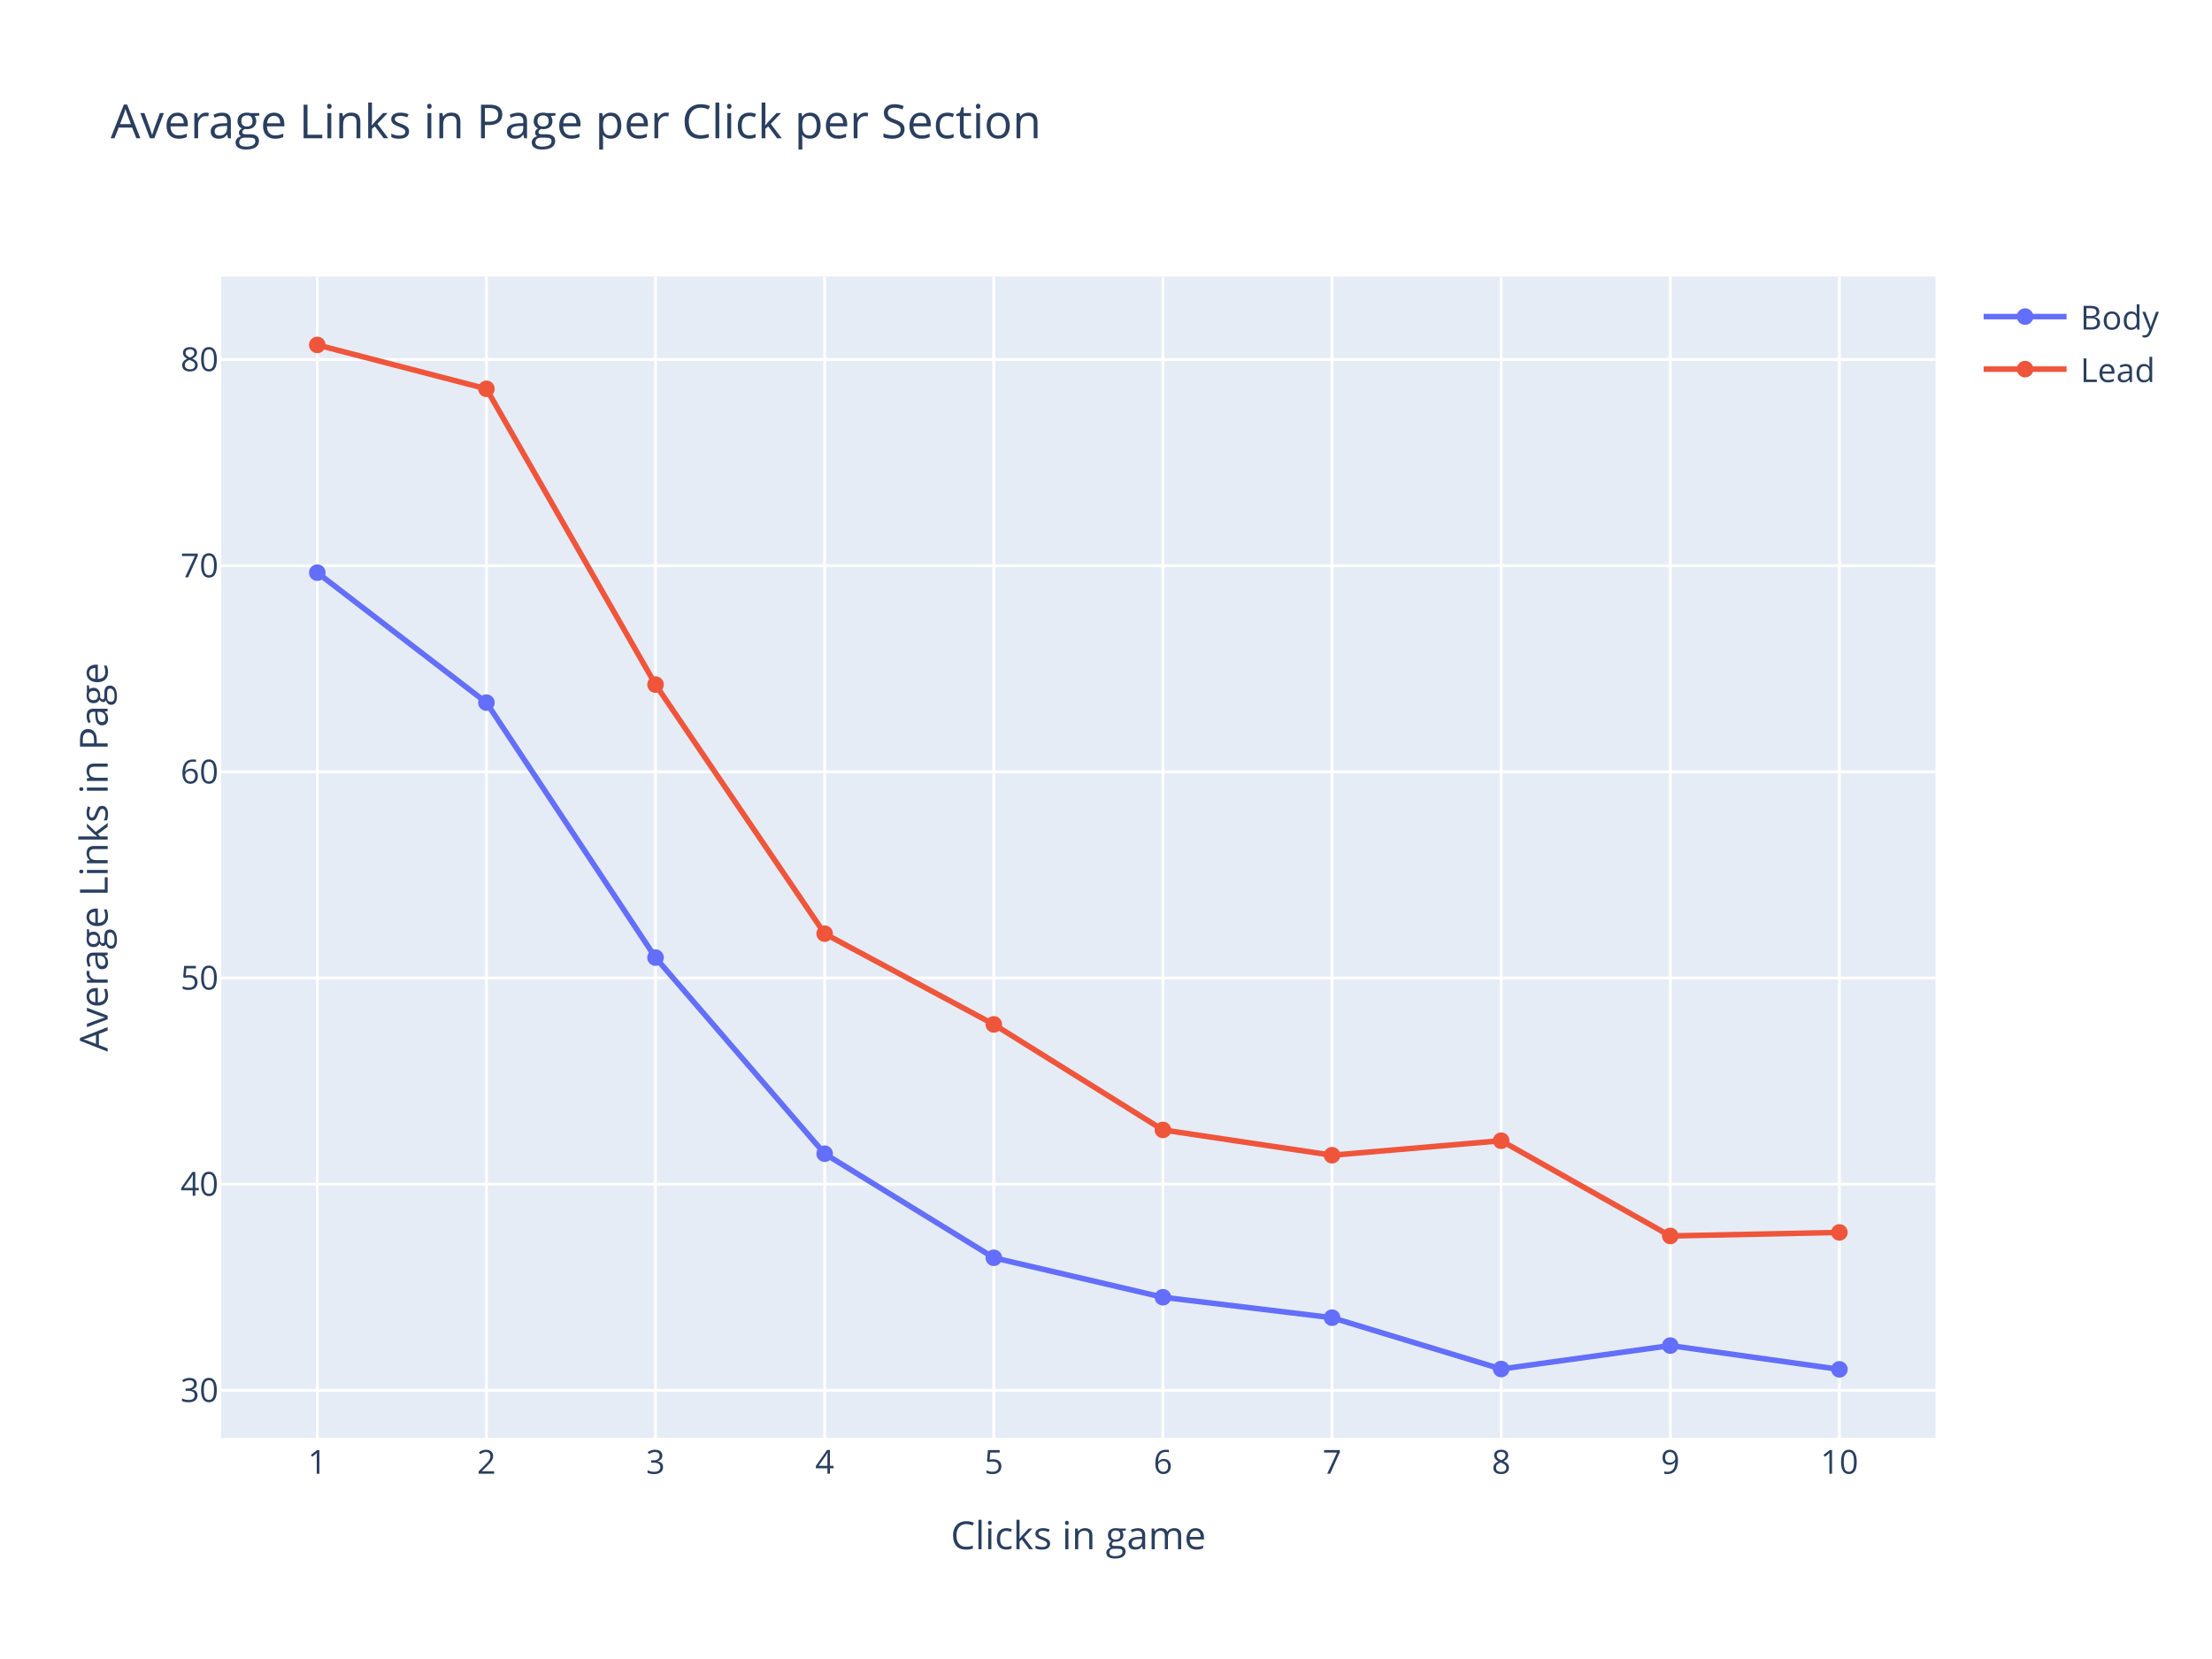
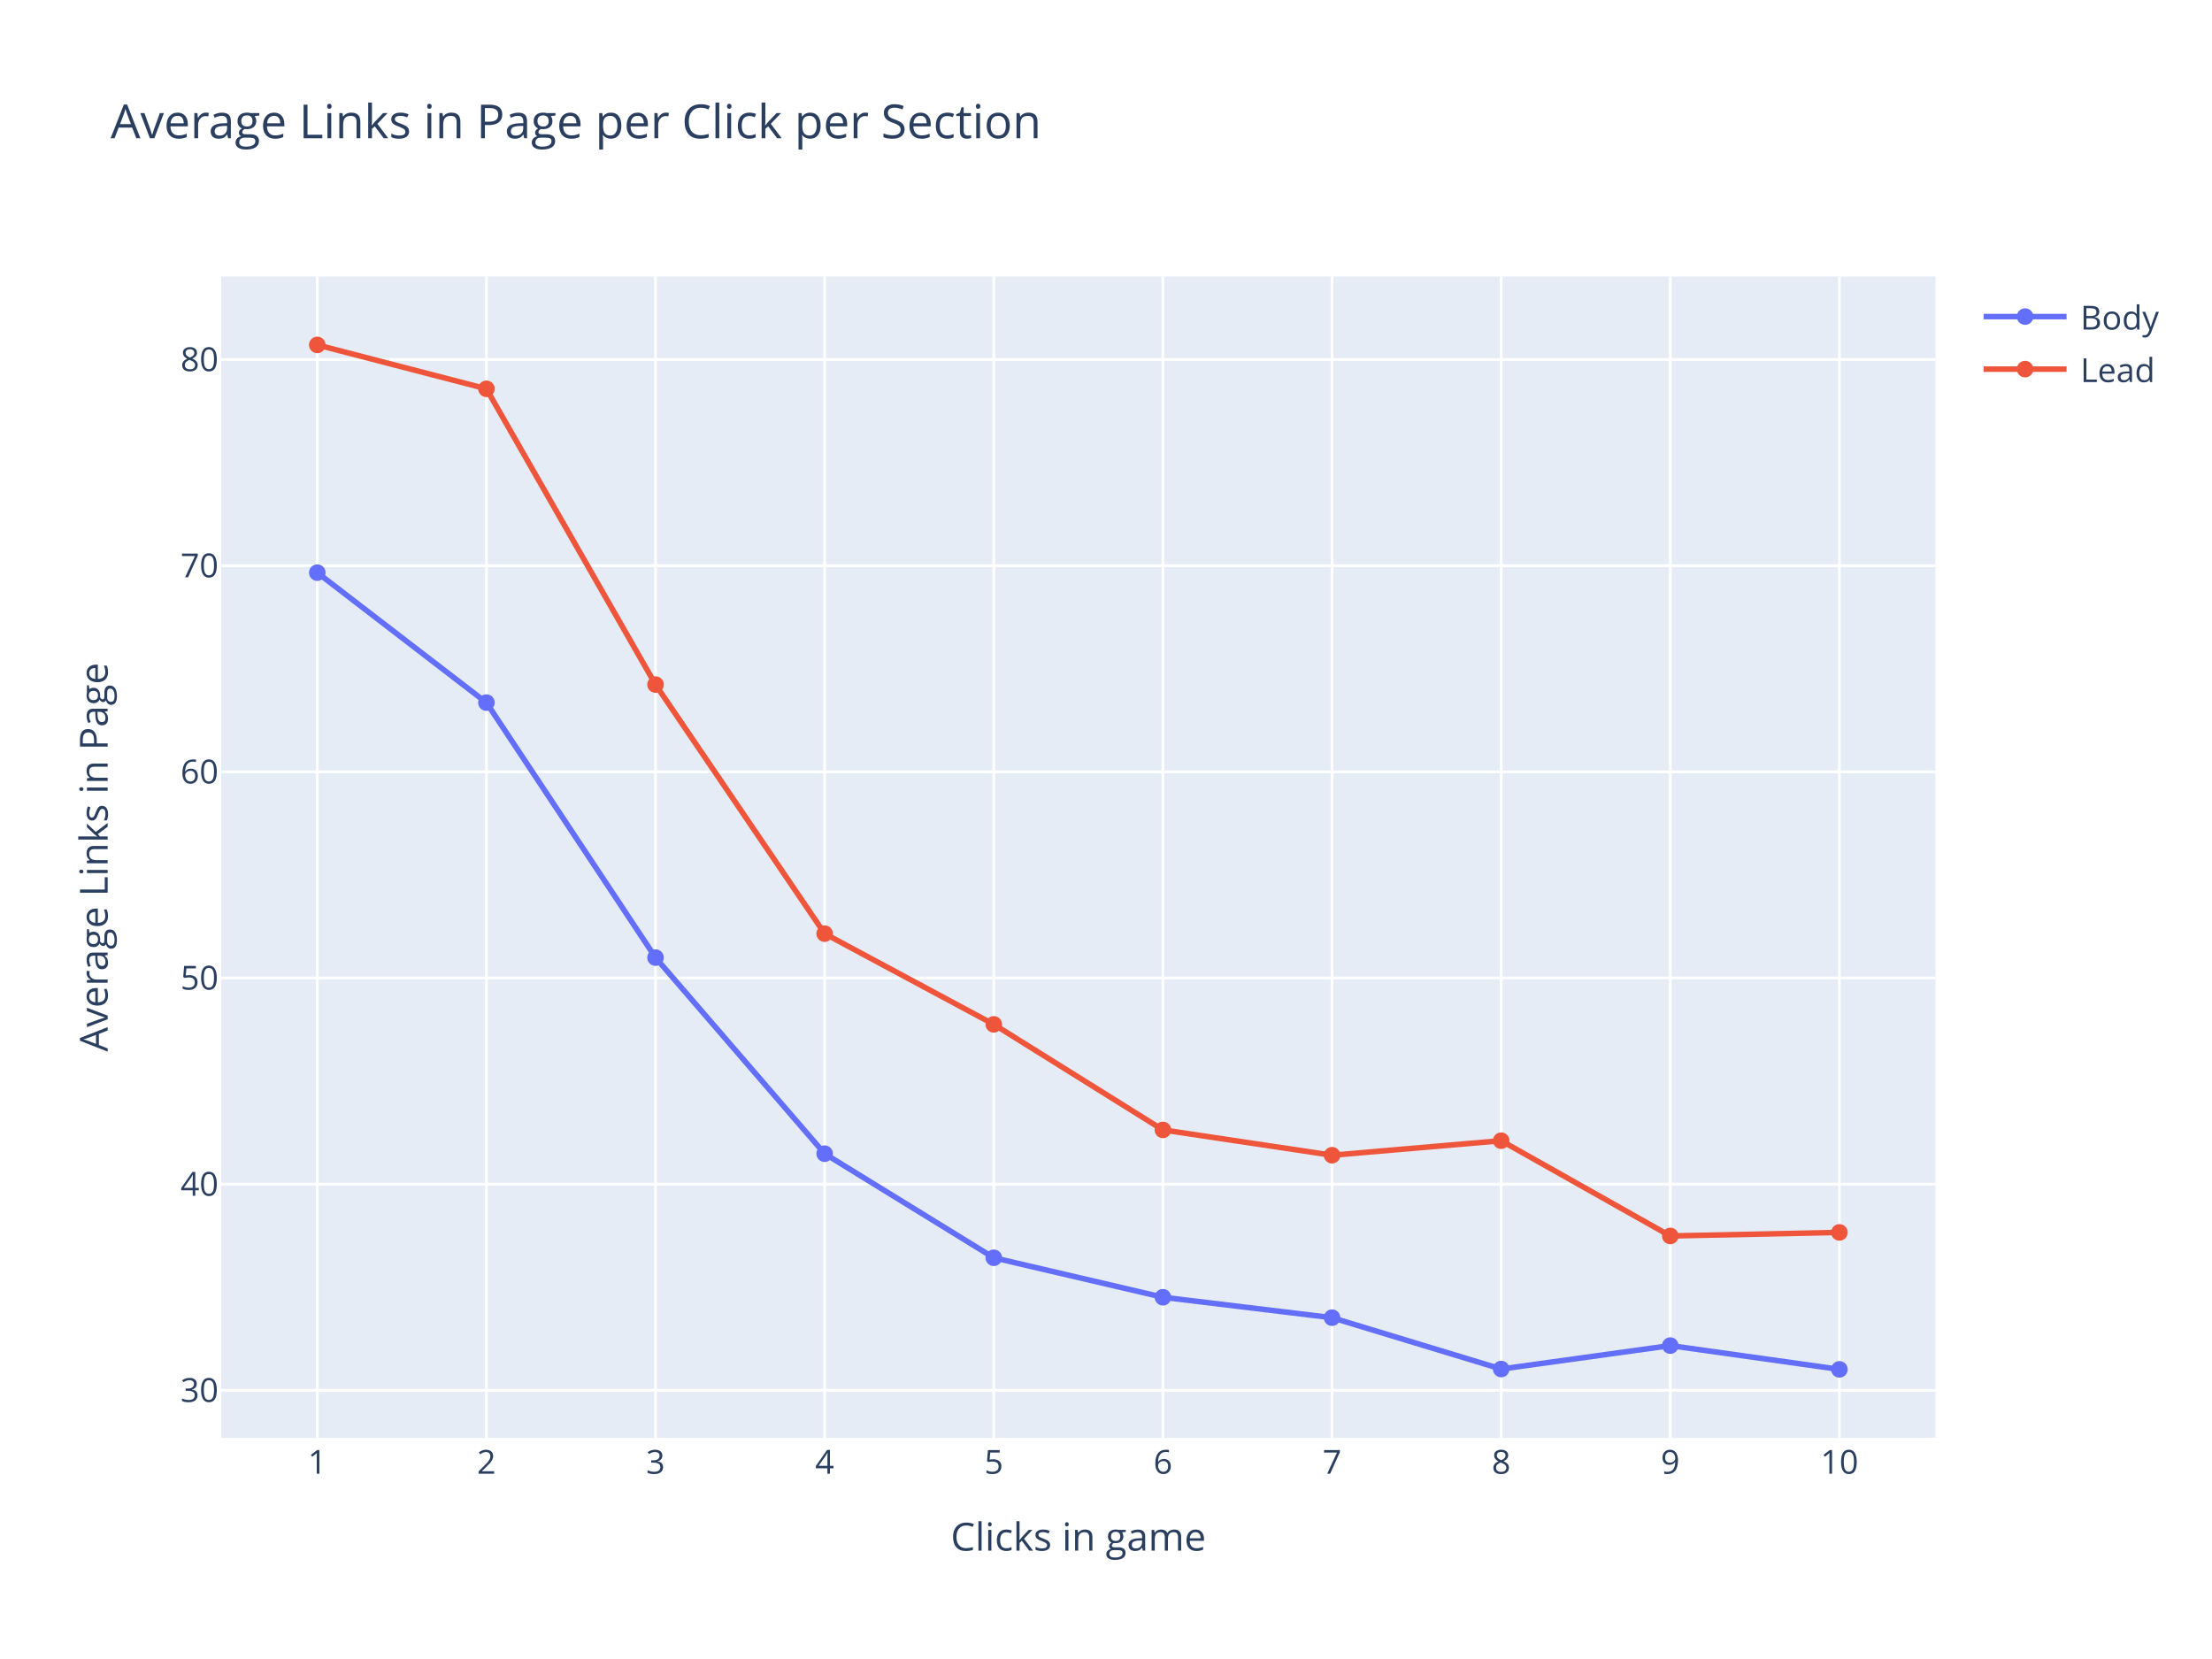
<svg xmlns="http://www.w3.org/2000/svg" class="main-svg" width="800" height="600" style="" viewBox="0 0 800 600">
  <rect x="0" y="0" width="800" height="600" style="fill: rgb(255, 255, 255); fill-opacity: 1;" />
-   <defs id="defs-1b80ac">
+   <defs id="defs-8d1450">
    <g class="clips">
-       <clipPath id="clip1b80acxyplot" class="plotclip">
+       <clipPath id="clip8d1450xyplot" class="plotclip">
        <rect width="620" height="420" />
      </clipPath>
-       <clipPath class="axesclip" id="clip1b80acx">
+       <clipPath class="axesclip" id="clip8d1450x">
        <rect x="80" y="0" width="620" height="600" />
      </clipPath>
-       <clipPath class="axesclip" id="clip1b80acy">
+       <clipPath class="axesclip" id="clip8d1450y">
        <rect x="0" y="100" width="800" height="420" />
      </clipPath>
-       <clipPath class="axesclip" id="clip1b80acxy">
+       <clipPath class="axesclip" id="clip8d1450xy">
        <rect x="80" y="100" width="620" height="420" />
      </clipPath>
    </g>
    <g class="gradients" />
    <g class="patterns" />
  </defs>
  <g class="bglayer">
    <rect class="bg" x="80" y="100" width="620" height="420" style="fill: rgb(229, 236, 246); fill-opacity: 1; stroke-width: 0;" />
  </g>
  <g class="layer-below">
    <g class="imagelayer" />
    <g class="shapelayer" />
  </g>
  <g class="cartesianlayer">
    <g class="subplot xy">
      <g class="layer-subplot">
        <g class="shapelayer" />
        <g class="imagelayer" />
      </g>
      <g class="minor-gridlayer">
        <g class="x" />
        <g class="y" />
      </g>
      <g class="gridlayer">
        <g class="x">
          <path class="xgrid crisp" transform="translate(114.75,0)" d="M0,100v420" style="stroke: rgb(255, 255, 255); stroke-opacity: 1; stroke-width: 1px;" />
          <path class="xgrid crisp" transform="translate(175.92,0)" d="M0,100v420" style="stroke: rgb(255, 255, 255); stroke-opacity: 1; stroke-width: 1px;" />
          <path class="xgrid crisp" transform="translate(237.08,0)" d="M0,100v420" style="stroke: rgb(255, 255, 255); stroke-opacity: 1; stroke-width: 1px;" />
          <path class="xgrid crisp" transform="translate(298.25,0)" d="M0,100v420" style="stroke: rgb(255, 255, 255); stroke-opacity: 1; stroke-width: 1px;" />
          <path class="xgrid crisp" transform="translate(359.42,0)" d="M0,100v420" style="stroke: rgb(255, 255, 255); stroke-opacity: 1; stroke-width: 1px;" />
          <path class="xgrid crisp" transform="translate(420.58,0)" d="M0,100v420" style="stroke: rgb(255, 255, 255); stroke-opacity: 1; stroke-width: 1px;" />
          <path class="xgrid crisp" transform="translate(481.75,0)" d="M0,100v420" style="stroke: rgb(255, 255, 255); stroke-opacity: 1; stroke-width: 1px;" />
          <path class="xgrid crisp" transform="translate(542.92,0)" d="M0,100v420" style="stroke: rgb(255, 255, 255); stroke-opacity: 1; stroke-width: 1px;" />
          <path class="xgrid crisp" transform="translate(604.08,0)" d="M0,100v420" style="stroke: rgb(255, 255, 255); stroke-opacity: 1; stroke-width: 1px;" />
          <path class="xgrid crisp" transform="translate(665.25,0)" d="M0,100v420" style="stroke: rgb(255, 255, 255); stroke-opacity: 1; stroke-width: 1px;" />
        </g>
        <g class="y">
          <path class="ygrid crisp" transform="translate(0,502.82)" d="M80,0h620" style="stroke: rgb(255, 255, 255); stroke-opacity: 1; stroke-width: 1px;" />
          <path class="ygrid crisp" transform="translate(0,428.26)" d="M80,0h620" style="stroke: rgb(255, 255, 255); stroke-opacity: 1; stroke-width: 1px;" />
          <path class="ygrid crisp" transform="translate(0,353.7)" d="M80,0h620" style="stroke: rgb(255, 255, 255); stroke-opacity: 1; stroke-width: 1px;" />
          <path class="ygrid crisp" transform="translate(0,279.14)" d="M80,0h620" style="stroke: rgb(255, 255, 255); stroke-opacity: 1; stroke-width: 1px;" />
          <path class="ygrid crisp" transform="translate(0,204.58)" d="M80,0h620" style="stroke: rgb(255, 255, 255); stroke-opacity: 1; stroke-width: 1px;" />
          <path class="ygrid crisp" transform="translate(0,130.02)" d="M80,0h620" style="stroke: rgb(255, 255, 255); stroke-opacity: 1; stroke-width: 1px;" />
        </g>
      </g>
      <g class="zerolinelayer" />
      <path class="xlines-below" />
      <path class="ylines-below" />
      <g class="overlines-below" />
      <g class="xaxislayer-below" />
      <g class="yaxislayer-below" />
      <g class="overaxes-below" />
-       <g class="plot" transform="translate(80,100)" clip-path="url(#clip1b80acxyplot)">
+       <g class="plot" transform="translate(80,100)" clip-path="url(#clip8d1450xyplot)">
        <g class="scatterlayer mlayer">
-           <g class="trace scatter trace58eaa9" style="stroke-miterlimit: 2; opacity: 1;">
+           <g class="trace scatter tracebcc55c" style="stroke-miterlimit: 2; opacity: 1;">
            <g class="fills" />
            <g class="errorbars" />
            <g class="lines">
              <path class="js-line" d="M34.75,107.11L95.92,154.11L157.08,246.33L218.25,317.25L279.42,354.89L340.58,369.17L401.75,376.56L462.92,395.13L524.08,386.65L585.25,395.25" style="vector-effect: non-scaling-stroke; fill: none; stroke: rgb(99, 110, 250); stroke-opacity: 1; stroke-width: 2px; opacity: 1;" />
            </g>
            <g class="points">
              <path class="point" transform="translate(34.75,107.11)" d="M3,0A3,3 0 1,1 0,-3A3,3 0 0,1 3,0Z" style="opacity: 1; stroke-width: 0px; fill: rgb(99, 110, 250); fill-opacity: 1;" />
              <path class="point" transform="translate(95.92,154.11)" d="M3,0A3,3 0 1,1 0,-3A3,3 0 0,1 3,0Z" style="opacity: 1; stroke-width: 0px; fill: rgb(99, 110, 250); fill-opacity: 1;" />
              <path class="point" transform="translate(157.08,246.33)" d="M3,0A3,3 0 1,1 0,-3A3,3 0 0,1 3,0Z" style="opacity: 1; stroke-width: 0px; fill: rgb(99, 110, 250); fill-opacity: 1;" />
              <path class="point" transform="translate(218.25,317.25)" d="M3,0A3,3 0 1,1 0,-3A3,3 0 0,1 3,0Z" style="opacity: 1; stroke-width: 0px; fill: rgb(99, 110, 250); fill-opacity: 1;" />
              <path class="point" transform="translate(279.42,354.89)" d="M3,0A3,3 0 1,1 0,-3A3,3 0 0,1 3,0Z" style="opacity: 1; stroke-width: 0px; fill: rgb(99, 110, 250); fill-opacity: 1;" />
              <path class="point" transform="translate(340.58,369.17)" d="M3,0A3,3 0 1,1 0,-3A3,3 0 0,1 3,0Z" style="opacity: 1; stroke-width: 0px; fill: rgb(99, 110, 250); fill-opacity: 1;" />
              <path class="point" transform="translate(401.75,376.56)" d="M3,0A3,3 0 1,1 0,-3A3,3 0 0,1 3,0Z" style="opacity: 1; stroke-width: 0px; fill: rgb(99, 110, 250); fill-opacity: 1;" />
              <path class="point" transform="translate(462.92,395.13)" d="M3,0A3,3 0 1,1 0,-3A3,3 0 0,1 3,0Z" style="opacity: 1; stroke-width: 0px; fill: rgb(99, 110, 250); fill-opacity: 1;" />
              <path class="point" transform="translate(524.08,386.65)" d="M3,0A3,3 0 1,1 0,-3A3,3 0 0,1 3,0Z" style="opacity: 1; stroke-width: 0px; fill: rgb(99, 110, 250); fill-opacity: 1;" />
              <path class="point" transform="translate(585.25,395.25)" d="M3,0A3,3 0 1,1 0,-3A3,3 0 0,1 3,0Z" style="opacity: 1; stroke-width: 0px; fill: rgb(99, 110, 250); fill-opacity: 1;" />
            </g>
            <g class="text" />
          </g>
-           <g class="trace scatter trace25ae15" style="stroke-miterlimit: 2; opacity: 1;">
+           <g class="trace scatter trace5f10a7" style="stroke-miterlimit: 2; opacity: 1;">
            <g class="fills" />
            <g class="errorbars" />
            <g class="lines">
              <path class="js-line" d="M34.75,24.75L95.92,40.62L157.08,147.59L218.25,237.67L279.42,270.48L340.58,308.65L401.75,317.8L462.92,312.55L524.08,347L585.25,345.72" style="vector-effect: non-scaling-stroke; fill: none; stroke: rgb(239, 85, 59); stroke-opacity: 1; stroke-width: 2px; opacity: 1;" />
            </g>
            <g class="points">
              <path class="point" transform="translate(34.75,24.75)" d="M3,0A3,3 0 1,1 0,-3A3,3 0 0,1 3,0Z" style="opacity: 1; stroke-width: 0px; fill: rgb(239, 85, 59); fill-opacity: 1;" />
              <path class="point" transform="translate(95.92,40.62)" d="M3,0A3,3 0 1,1 0,-3A3,3 0 0,1 3,0Z" style="opacity: 1; stroke-width: 0px; fill: rgb(239, 85, 59); fill-opacity: 1;" />
              <path class="point" transform="translate(157.08,147.59)" d="M3,0A3,3 0 1,1 0,-3A3,3 0 0,1 3,0Z" style="opacity: 1; stroke-width: 0px; fill: rgb(239, 85, 59); fill-opacity: 1;" />
              <path class="point" transform="translate(218.25,237.67)" d="M3,0A3,3 0 1,1 0,-3A3,3 0 0,1 3,0Z" style="opacity: 1; stroke-width: 0px; fill: rgb(239, 85, 59); fill-opacity: 1;" />
              <path class="point" transform="translate(279.42,270.48)" d="M3,0A3,3 0 1,1 0,-3A3,3 0 0,1 3,0Z" style="opacity: 1; stroke-width: 0px; fill: rgb(239, 85, 59); fill-opacity: 1;" />
              <path class="point" transform="translate(340.58,308.65)" d="M3,0A3,3 0 1,1 0,-3A3,3 0 0,1 3,0Z" style="opacity: 1; stroke-width: 0px; fill: rgb(239, 85, 59); fill-opacity: 1;" />
              <path class="point" transform="translate(401.75,317.8)" d="M3,0A3,3 0 1,1 0,-3A3,3 0 0,1 3,0Z" style="opacity: 1; stroke-width: 0px; fill: rgb(239, 85, 59); fill-opacity: 1;" />
              <path class="point" transform="translate(462.92,312.55)" d="M3,0A3,3 0 1,1 0,-3A3,3 0 0,1 3,0Z" style="opacity: 1; stroke-width: 0px; fill: rgb(239, 85, 59); fill-opacity: 1;" />
              <path class="point" transform="translate(524.08,347)" d="M3,0A3,3 0 1,1 0,-3A3,3 0 0,1 3,0Z" style="opacity: 1; stroke-width: 0px; fill: rgb(239, 85, 59); fill-opacity: 1;" />
              <path class="point" transform="translate(585.25,345.72)" d="M3,0A3,3 0 1,1 0,-3A3,3 0 0,1 3,0Z" style="opacity: 1; stroke-width: 0px; fill: rgb(239, 85, 59); fill-opacity: 1;" />
            </g>
            <g class="text" />
          </g>
        </g>
      </g>
      <g class="overplot" />
      <path class="xlines-above crisp" d="M0,0" style="fill: none;" />
      <path class="ylines-above crisp" d="M0,0" style="fill: none;" />
      <g class="overlines-above" />
      <g class="xaxislayer-above">
        <g class="xtick">
          <text text-anchor="middle" x="0" y="533" transform="translate(114.75,0)" style="font-family: 'Open Sans', verdana, arial, sans-serif; font-size: 12px; fill: rgb(42, 63, 95); fill-opacity: 1; white-space: pre; opacity: 1;">1</text>
        </g>
        <g class="xtick">
          <text text-anchor="middle" x="0" y="533" transform="translate(175.92,0)" style="font-family: 'Open Sans', verdana, arial, sans-serif; font-size: 12px; fill: rgb(42, 63, 95); fill-opacity: 1; white-space: pre; opacity: 1;">2</text>
        </g>
        <g class="xtick">
          <text text-anchor="middle" x="0" y="533" transform="translate(237.08,0)" style="font-family: 'Open Sans', verdana, arial, sans-serif; font-size: 12px; fill: rgb(42, 63, 95); fill-opacity: 1; white-space: pre; opacity: 1;">3</text>
        </g>
        <g class="xtick">
          <text text-anchor="middle" x="0" y="533" transform="translate(298.25,0)" style="font-family: 'Open Sans', verdana, arial, sans-serif; font-size: 12px; fill: rgb(42, 63, 95); fill-opacity: 1; white-space: pre; opacity: 1;">4</text>
        </g>
        <g class="xtick">
          <text text-anchor="middle" x="0" y="533" transform="translate(359.42,0)" style="font-family: 'Open Sans', verdana, arial, sans-serif; font-size: 12px; fill: rgb(42, 63, 95); fill-opacity: 1; white-space: pre; opacity: 1;">5</text>
        </g>
        <g class="xtick">
          <text text-anchor="middle" x="0" y="533" transform="translate(420.58,0)" style="font-family: 'Open Sans', verdana, arial, sans-serif; font-size: 12px; fill: rgb(42, 63, 95); fill-opacity: 1; white-space: pre; opacity: 1;">6</text>
        </g>
        <g class="xtick">
          <text text-anchor="middle" x="0" y="533" transform="translate(481.75,0)" style="font-family: 'Open Sans', verdana, arial, sans-serif; font-size: 12px; fill: rgb(42, 63, 95); fill-opacity: 1; white-space: pre; opacity: 1;">7</text>
        </g>
        <g class="xtick">
          <text text-anchor="middle" x="0" y="533" transform="translate(542.92,0)" style="font-family: 'Open Sans', verdana, arial, sans-serif; font-size: 12px; fill: rgb(42, 63, 95); fill-opacity: 1; white-space: pre; opacity: 1;">8</text>
        </g>
        <g class="xtick">
          <text text-anchor="middle" x="0" y="533" transform="translate(604.08,0)" style="font-family: 'Open Sans', verdana, arial, sans-serif; font-size: 12px; fill: rgb(42, 63, 95); fill-opacity: 1; white-space: pre; opacity: 1;">9</text>
        </g>
        <g class="xtick">
          <text text-anchor="middle" x="0" y="533" transform="translate(665.25,0)" style="font-family: 'Open Sans', verdana, arial, sans-serif; font-size: 12px; fill: rgb(42, 63, 95); fill-opacity: 1; white-space: pre; opacity: 1;">10</text>
        </g>
      </g>
      <g class="yaxislayer-above">
        <g class="ytick">
          <text text-anchor="end" x="79" y="4.2" transform="translate(0,502.82)" style="font-family: 'Open Sans', verdana, arial, sans-serif; font-size: 12px; fill: rgb(42, 63, 95); fill-opacity: 1; white-space: pre; opacity: 1;">30</text>
        </g>
        <g class="ytick">
          <text text-anchor="end" x="79" y="4.2" style="font-family: 'Open Sans', verdana, arial, sans-serif; font-size: 12px; fill: rgb(42, 63, 95); fill-opacity: 1; white-space: pre; opacity: 1;" transform="translate(0,428.26)">40</text>
        </g>
        <g class="ytick">
          <text text-anchor="end" x="79" y="4.2" style="font-family: 'Open Sans', verdana, arial, sans-serif; font-size: 12px; fill: rgb(42, 63, 95); fill-opacity: 1; white-space: pre; opacity: 1;" transform="translate(0,353.7)">50</text>
        </g>
        <g class="ytick">
          <text text-anchor="end" x="79" y="4.2" style="font-family: 'Open Sans', verdana, arial, sans-serif; font-size: 12px; fill: rgb(42, 63, 95); fill-opacity: 1; white-space: pre; opacity: 1;" transform="translate(0,279.14)">60</text>
        </g>
        <g class="ytick">
          <text text-anchor="end" x="79" y="4.2" style="font-family: 'Open Sans', verdana, arial, sans-serif; font-size: 12px; fill: rgb(42, 63, 95); fill-opacity: 1; white-space: pre; opacity: 1;" transform="translate(0,204.58)">70</text>
        </g>
        <g class="ytick">
          <text text-anchor="end" x="79" y="4.2" style="font-family: 'Open Sans', verdana, arial, sans-serif; font-size: 12px; fill: rgb(42, 63, 95); fill-opacity: 1; white-space: pre; opacity: 1;" transform="translate(0,130.02)">80</text>
        </g>
      </g>
      <g class="overaxes-above" />
    </g>
  </g>
  <g class="polarlayer" />
  <g class="smithlayer" />
  <g class="ternarylayer" />
  <g class="geolayer" />
  <g class="funnelarealayer" />
  <g class="pielayer" />
  <g class="iciclelayer" />
  <g class="treemaplayer" />
  <g class="sunburstlayer" />
  <g class="glimages" />
-   <defs id="topdefs-1b80ac">
+   <defs id="topdefs-8d1450">
    <g class="clips" />
-     <clipPath id="legend1b80ac">
+     <clipPath id="legend8d1450">
      <rect width="76" height="48" x="0" y="0" />
    </clipPath>
  </defs>
  <g class="layer-above">
    <g class="imagelayer" />
    <g class="shapelayer" />
  </g>
  <g class="infolayer">
    <g class="legend" pointer-events="all" transform="translate(712.4,100)">
      <rect class="bg" shape-rendering="crispEdges" width="76" height="48" x="0" y="0" style="stroke: rgb(68, 68, 68); stroke-opacity: 1; fill: rgb(255, 255, 255); fill-opacity: 1; stroke-width: 0px;" />
-       <g class="scrollbox" transform="" clip-path="url(#legend1b80ac)">
+       <g class="scrollbox" transform="" clip-path="url(#legend8d1450)">
        <g class="groups">
          <g class="traces" transform="translate(0,14.5)" style="opacity: 1;">
            <text class="legendtext" text-anchor="start" x="40" y="4.68" style="font-family: 'Open Sans', verdana, arial, sans-serif; font-size: 12px; fill: rgb(42, 63, 95); fill-opacity: 1; white-space: pre;">Body</text>
            <g class="layers" style="opacity: 1;">
              <g class="legendfill" />
              <g class="legendlines">
                <path class="js-line" d="M5,0h30" style="fill: none; stroke: rgb(99, 110, 250); stroke-opacity: 1; stroke-width: 2px;" />
              </g>
              <g class="legendsymbols">
                <g class="legendpoints">
                  <path class="scatterpts" transform="translate(20,0)" d="M3,0A3,3 0 1,1 0,-3A3,3 0 0,1 3,0Z" style="opacity: 1; stroke-width: 0px; fill: rgb(99, 110, 250); fill-opacity: 1;" />
                </g>
              </g>
            </g>
            <rect class="legendtoggle" x="0" y="-9.5" width="70.094" height="19" style="fill: rgb(0, 0, 0); fill-opacity: 0;" />
          </g>
          <g class="traces" transform="translate(0,33.5)" style="opacity: 1;">
            <text class="legendtext" text-anchor="start" x="40" y="4.68" style="font-family: 'Open Sans', verdana, arial, sans-serif; font-size: 12px; fill: rgb(42, 63, 95); fill-opacity: 1; white-space: pre;">Lead</text>
            <g class="layers" style="opacity: 1;">
              <g class="legendfill" />
              <g class="legendlines">
                <path class="js-line" d="M5,0h30" style="fill: none; stroke: rgb(239, 85, 59); stroke-opacity: 1; stroke-width: 2px;" />
              </g>
              <g class="legendsymbols">
                <g class="legendpoints">
                  <path class="scatterpts" transform="translate(20,0)" d="M3,0A3,3 0 1,1 0,-3A3,3 0 0,1 3,0Z" style="opacity: 1; stroke-width: 0px; fill: rgb(239, 85, 59); fill-opacity: 1;" />
                </g>
              </g>
            </g>
            <rect class="legendtoggle" x="0" y="-9.5" width="70.094" height="19" style="fill: rgb(0, 0, 0); fill-opacity: 0;" />
          </g>
        </g>
      </g>
      <rect class="scrollbar" rx="20" ry="3" width="0" height="0" x="0" y="0" style="fill: rgb(128, 139, 164); fill-opacity: 1;" />
    </g>
    <g class="g-gtitle">
      <text class="gtitle" x="40" y="50" text-anchor="start" dy="0em" style="font-family: 'Open Sans', verdana, arial, sans-serif; font-size: 17px; fill: rgb(42, 63, 95); opacity: 1; font-weight: normal; white-space: pre;">Average Links in Page per Click per Section</text>
    </g>
    <g class="g-xtitle">
-       <text class="xtitle" x="390" y="560.3" text-anchor="middle" style="font-family: 'Open Sans', verdana, arial, sans-serif; font-size: 14px; fill: rgb(42, 63, 95); opacity: 1; font-weight: normal; white-space: pre;">Clicks in game</text>
+       <text class="xtitle" x="390" y="560.8" text-anchor="middle" style="font-family: 'Open Sans', verdana, arial, sans-serif; font-size: 14px; fill: rgb(42, 63, 95); opacity: 1; font-weight: normal; white-space: pre;">Clicks in game</text>
    </g>
    <g class="g-ytitle">
      <text class="ytitle" transform="rotate(-90,38.93438,310)" x="38.934" y="310" text-anchor="middle" style="font-family: 'Open Sans', verdana, arial, sans-serif; font-size: 14px; fill: rgb(42, 63, 95); opacity: 1; font-weight: normal; white-space: pre;">Average Links in Page</text>
    </g>
  </g>
</svg>
